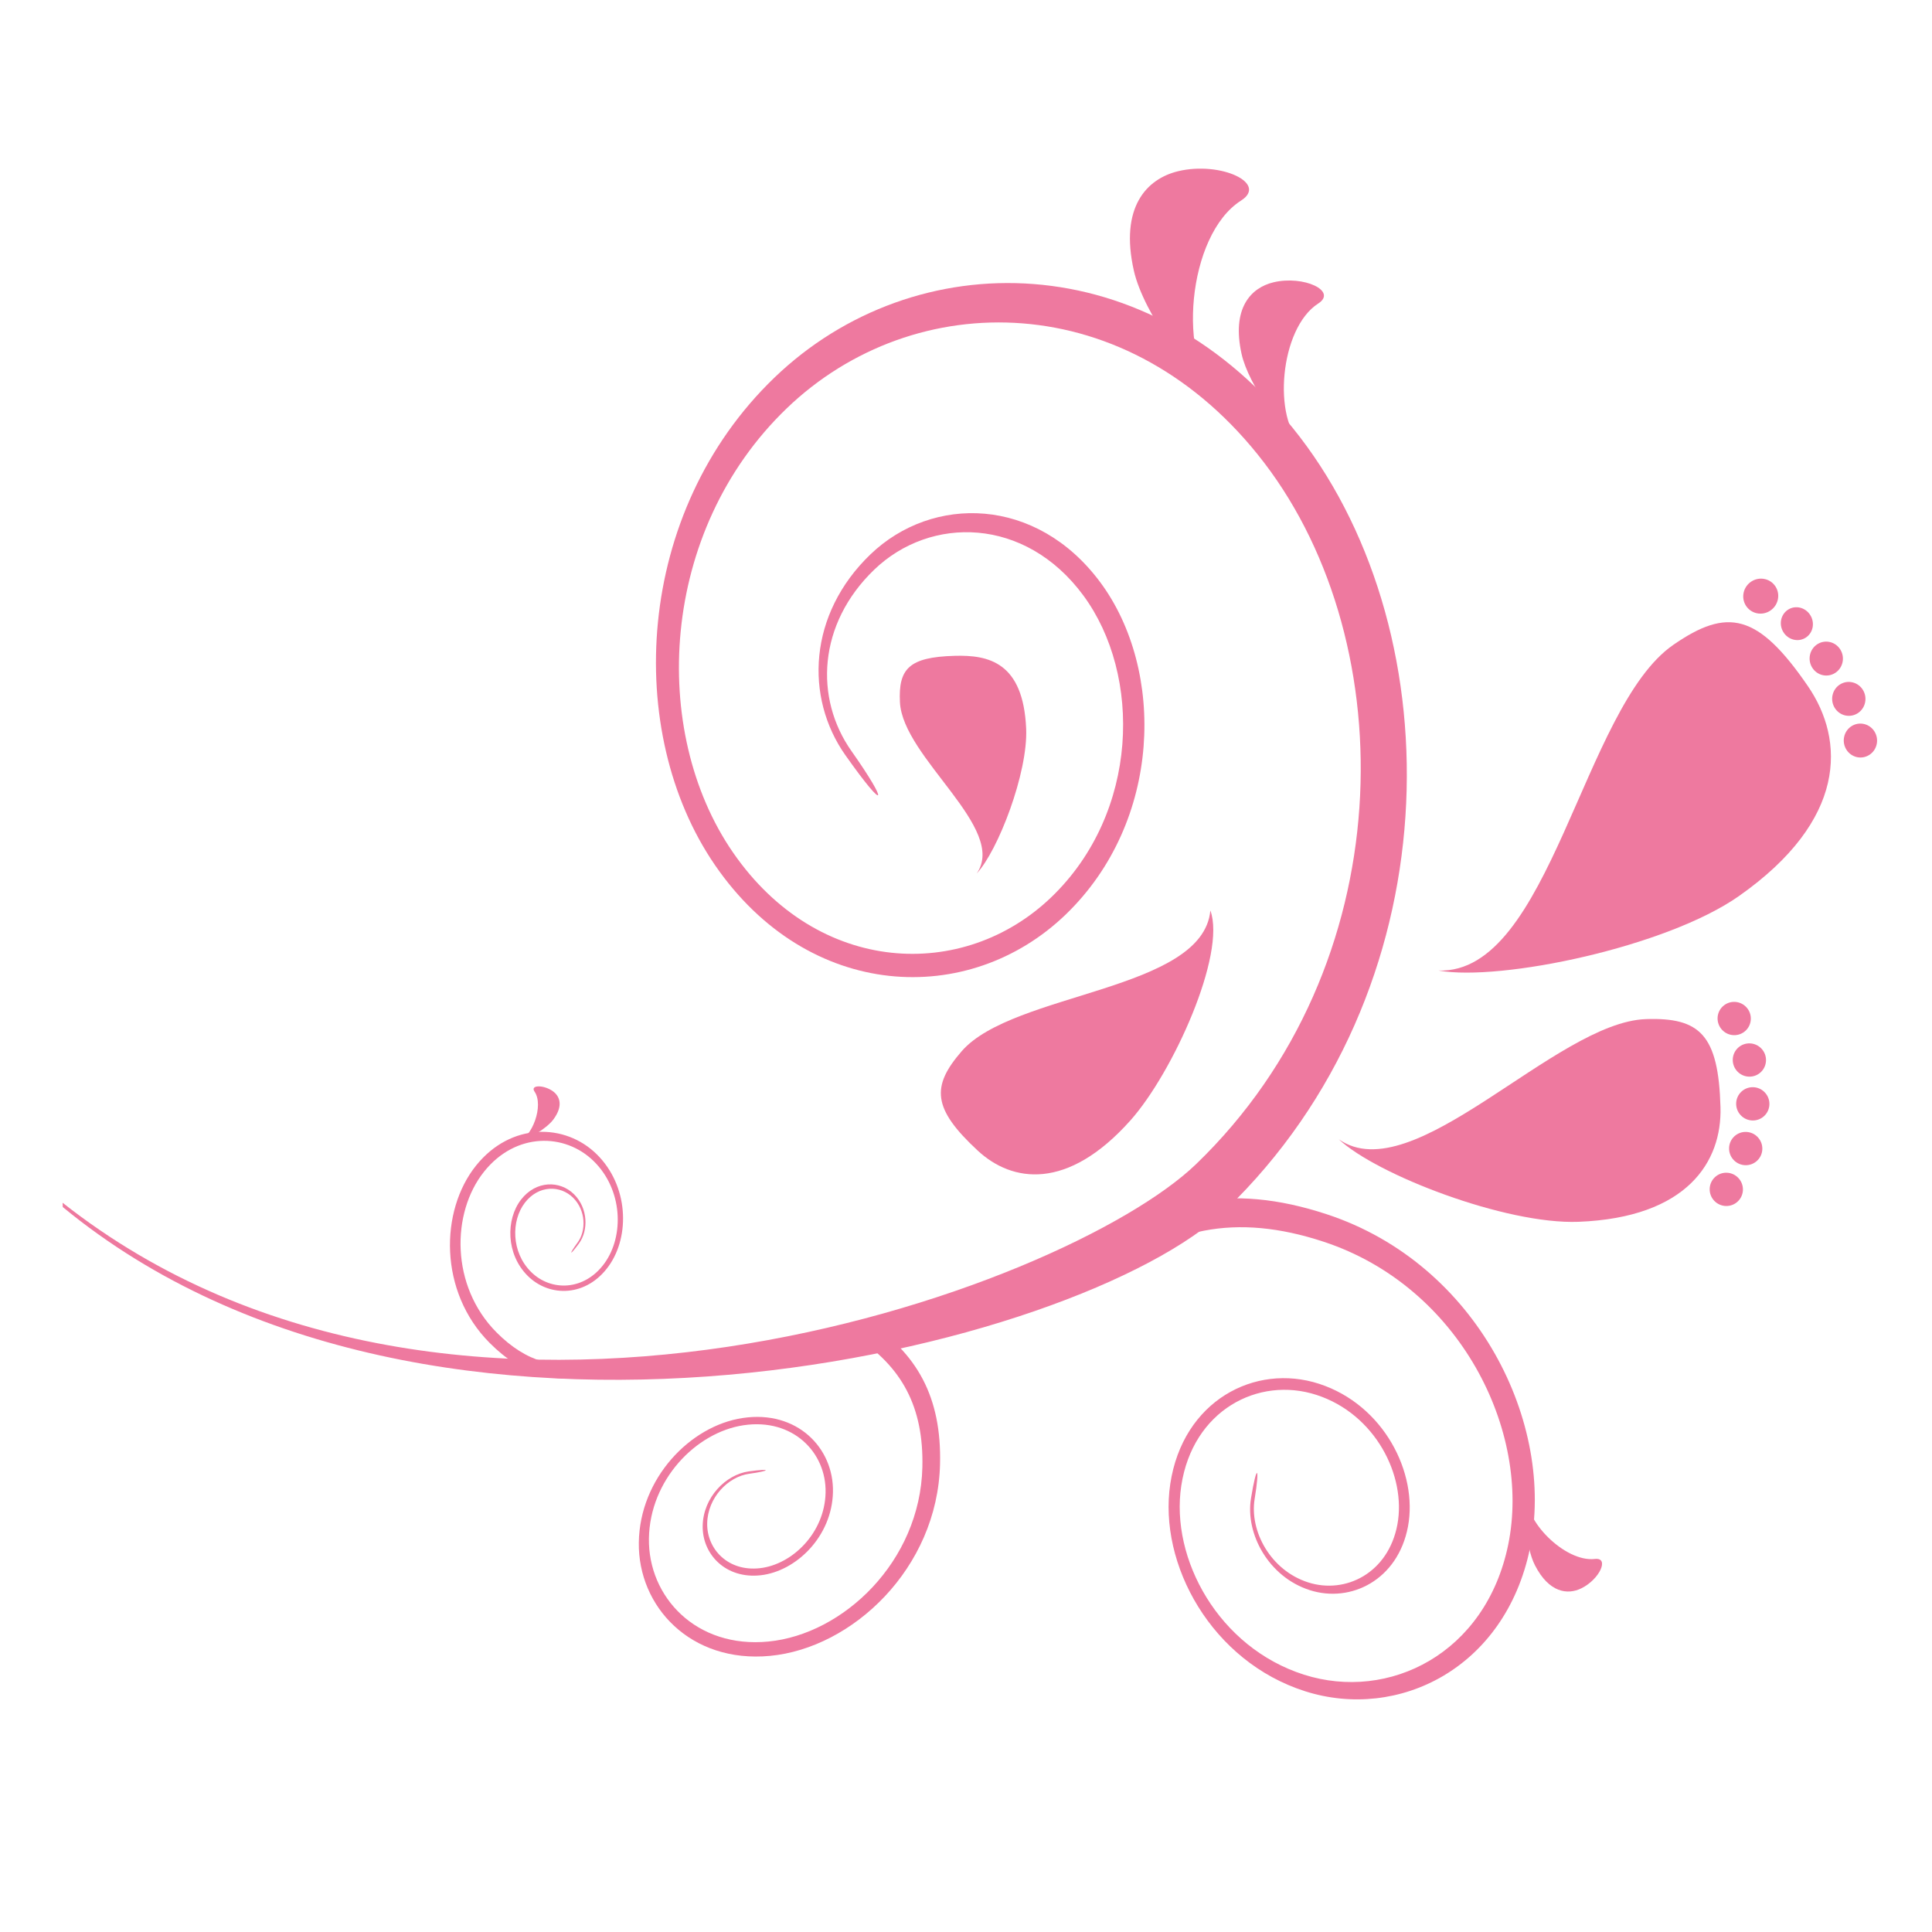
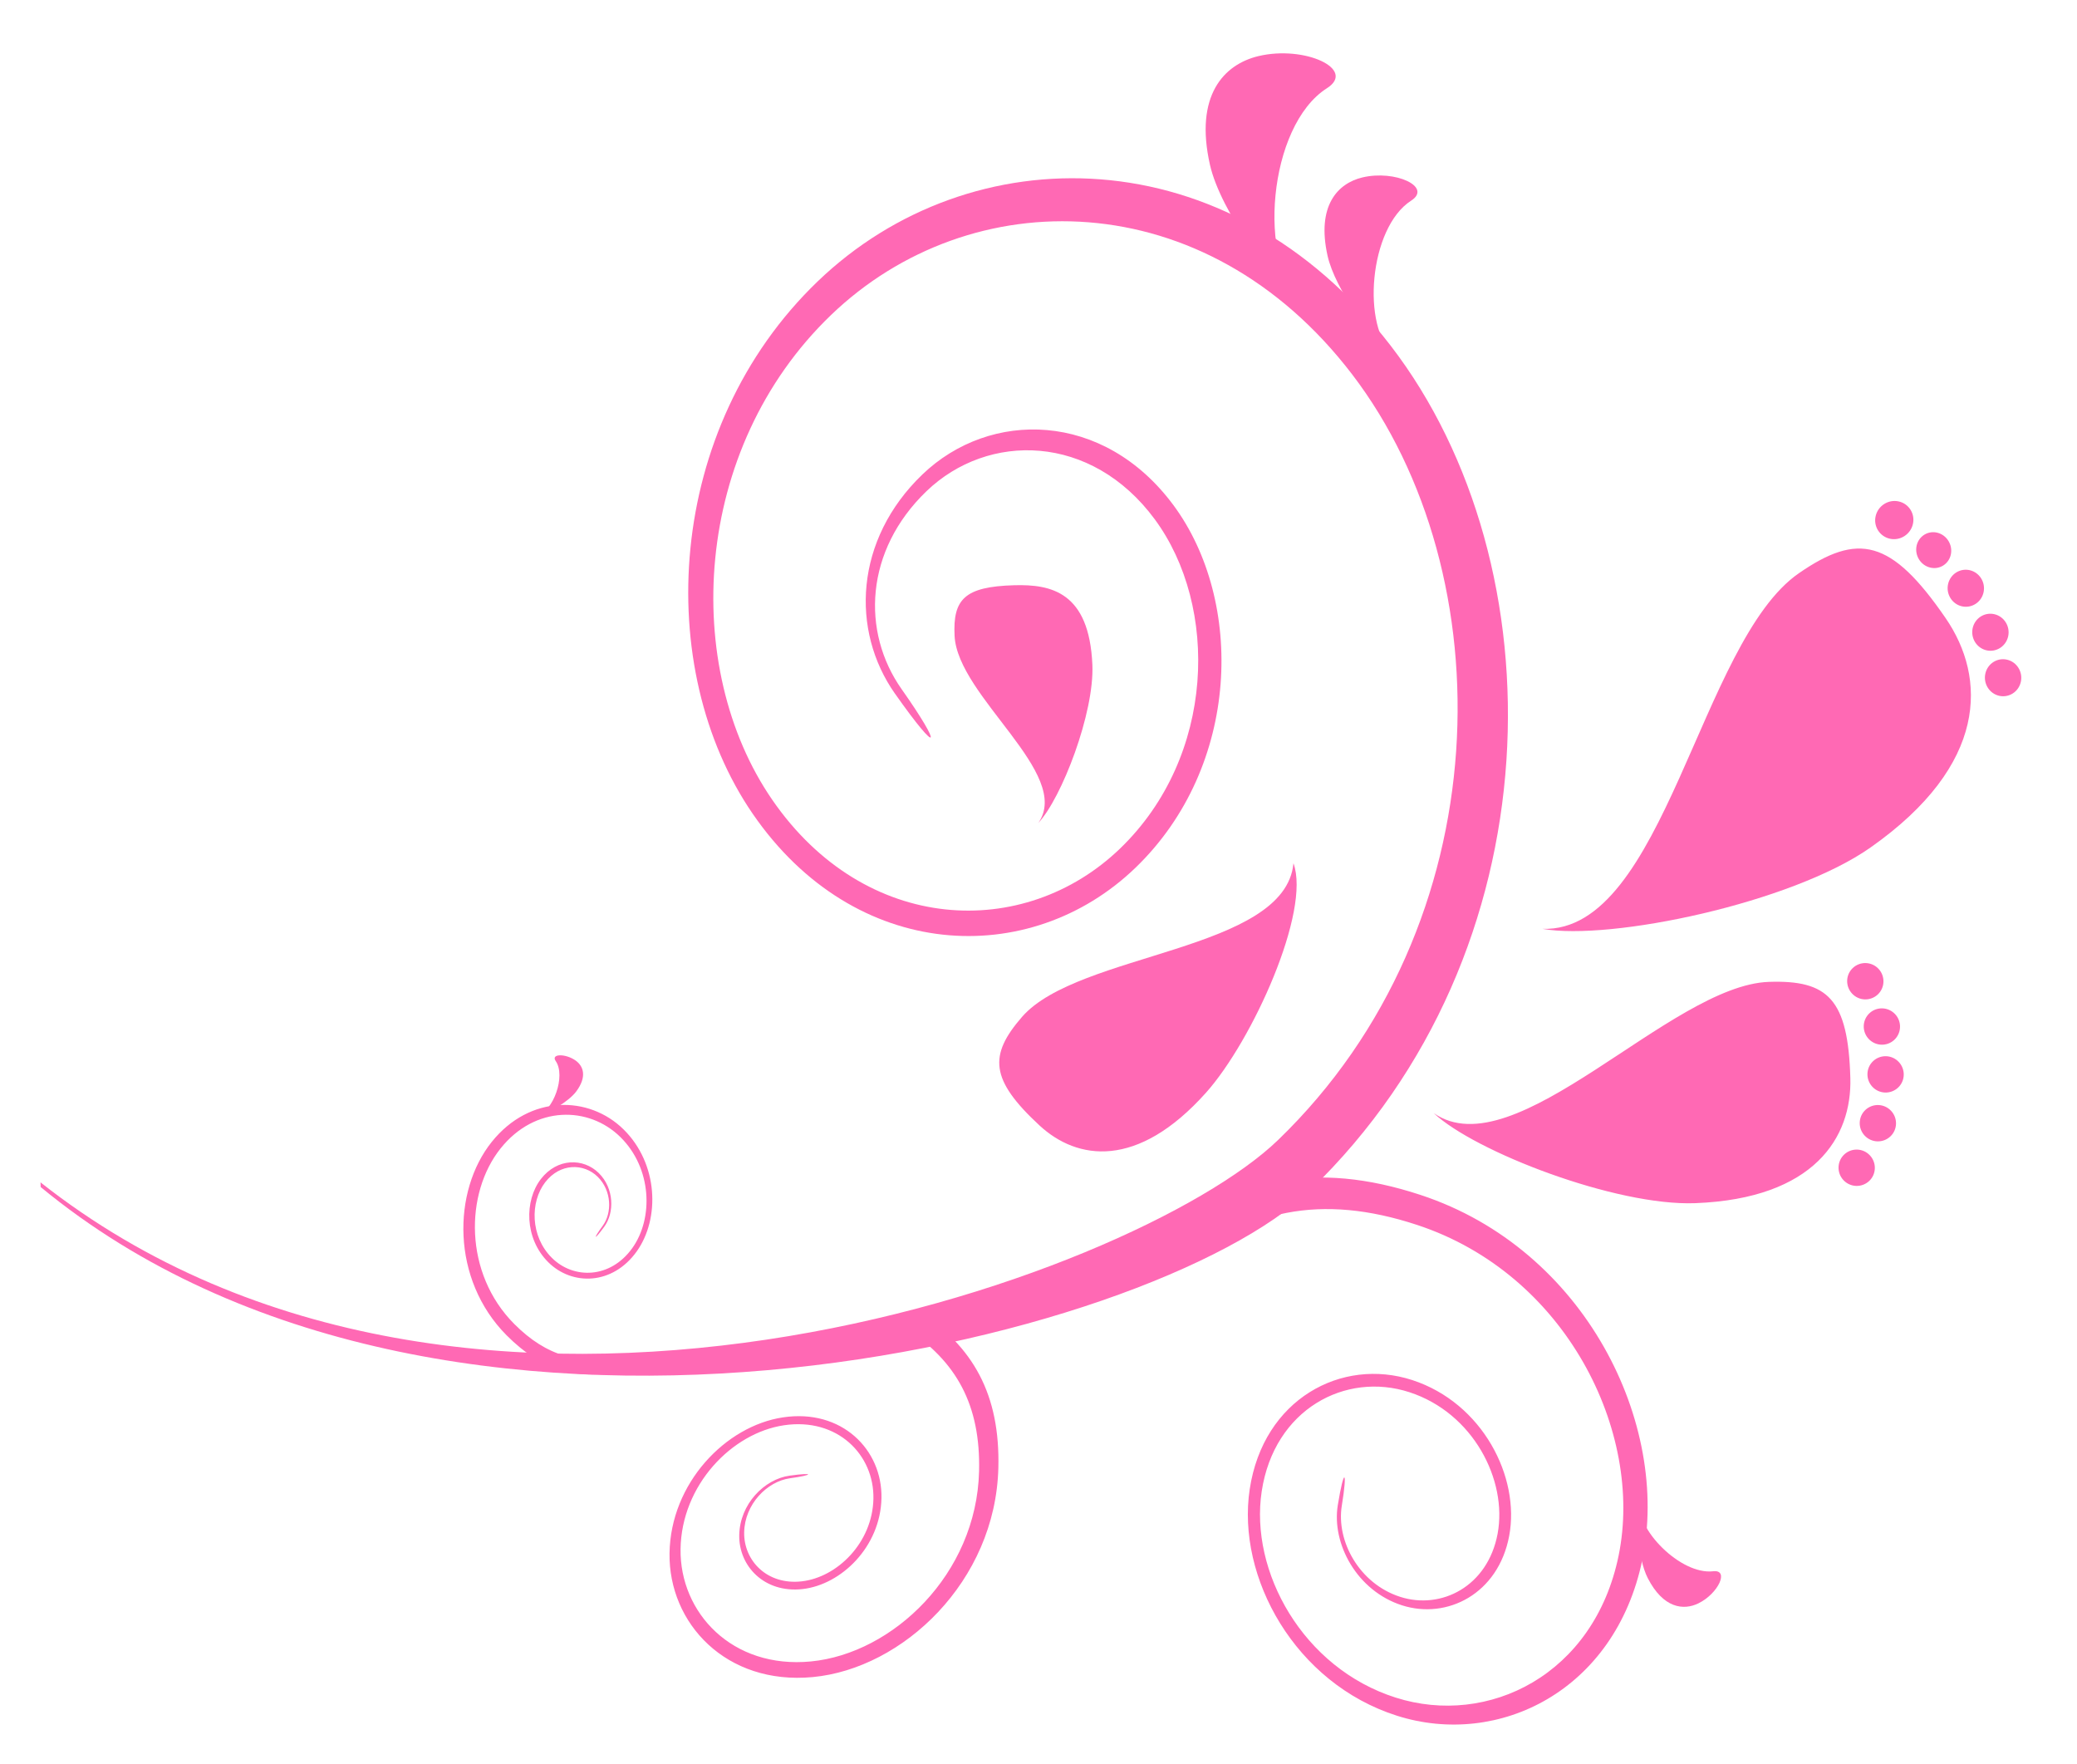
- <svg xmlns="http://www.w3.org/2000/svg" viewBox="0 0 500 500" version="1.1" id="svg3843">
-   <defs id="defs3847" />
-   <g transform="matrix(.73923 0 0 .73923 -28.067 -36.937)" fill="#ed5050" fill-rule="evenodd" id="g3841" style="fill:#ee799f;fill-opacity:1;stroke:none;stroke-opacity:1">
-     <path d="m333.94 314.37c-14.306-20.306-12.968-49.422 8.742-70.298 21.711-20.876 58.151-20.413 80.524 9.802 22.731 30.705 21.658 83.69-12.16 116.28-33.831 32.599-89.995 30.387-122.77-17.326-31.977-46.561-28.188-123.55 20.836-170.68 48.972-47.077 131.68-47.104 183.78 20.611 54.071 70.272 53.475 194.3-25.79 270.75-50.667 48.892-278.09 105.47-407.16-0.967l-0.053-1.497c137.4 108.33 350.97 30.692 396.86-13.564 71.795-69.238 72.629-181.61 23.79-245.52-47.223-61.794-122.52-61.94-167.14-19.035-44.667 42.944-48.018 113.1-18.85 155.43 29.831 43.289 80.842 45.223 111.55 15.644 30.692-29.579 31.725-77.676 11.114-105.6-20.307-27.513-53.449-27.976-73.199-8.981-19.75 19.008-20.969 45.051-7.934 63.516 13.154 18.651 12.332 21.962-2.133 1.431z" id="path3781" style="fill:#ee799f;fill-opacity:1;stroke:none;stroke-opacity:1" />
-     <path d="m475.93 574.53c-2.027 12.372 6.12 27.499 20.585 32.136 14.452 4.623 30.864-3.643 34.374-22.24 3.563-18.902-8.557-42.653-31.089-49.992-22.611-7.352-47.753 6.067-52.124 35.01-4.252 28.215 14.544 62.244 47.236 72.629 32.546 10.345 69.927-7.974 78.67-49.952 9.06-43.607-18.293-99.652-71.093-117.04-33.924-11.18-60.549-5.484-85.677 16.068l6.848 7.974c22.823-19.432 46.932-24.559 77.65-14.452 47.832 15.723 72.775 66.43 64.682 106.02-7.829 38.268-41.832 55.012-71.504 45.567-29.791-9.471-46.879-40.507-42.958-66.178 4.014-26.281 26.85-38.428 47.369-31.751 20.452 6.65 31.486 28.201 28.281 45.382-3.166 16.916-18.094 24.453-31.235 20.24-13.18-4.212-20.585-17.988-18.73-29.248 1.868-11.364 0.755-12.689-1.285-0.172z" id="path3783" style="fill:#ee799f;fill-opacity:1;stroke:none;stroke-opacity:1" />
-     <path d="m300.12 565.09c-8.094 1.113-15.988 9.127-16.147 19.088-0.172 9.948 8.08 18.651 20.32 17.273 12.438-1.404 24.969-13.591 25.287-29.129 0.331-15.578-12.743-28.758-31.592-25.923-18.399 2.755-36.056 21.101-36.374 43.594-0.318 22.4 18.108 42.295 45.912 39.686 28.877-2.702 58.641-30.652 59.542-67.092 0.583-23.419-7.961-39.01-26.122-50.614l-3.669 5.828c16.399 10.571 24.122 24.691 23.605 45.885-0.808 33.023-27.698 58.429-53.899 60.973-25.3 2.464-42.123-15.631-41.832-36.056 0.305-20.492 16.425-37.182 33.156-39.673 17.127-2.543 28.983 9.431 28.692 23.578-0.291 14.107-11.644 25.181-22.956 26.466-11.127 1.285-18.638-6.623-18.492-15.684 0.159-9.06 7.352-16.359 14.703-17.366 7.431-1.021 8.052-1.962-0.132-0.835z" id="path3785" style="fill:#ee799f;fill-opacity:1;stroke:none;stroke-opacity:1" />
-     <path d="m240.65 485.31c3.378-4.583 3.192-12.398-1.735-17.26-4.914-4.848-13.286-4.888-18.545 1.907-5.338 6.915-5.312 19.035 2.331 26.665 7.67 7.643 20.638 7.405 28.374-3.417 7.55-10.544 6.928-28.201-4.212-39.156-11.087-10.902-30.043-11.206-42.242 3.987-12.664 15.776-13.101 44.11 4.755 62.059 11.471 11.524 23.459 14.717 38.096 11.18l-1.139-4.649c-13.273 3.166-24.122 0.252-34.507-10.173-16.187-16.24-15.869-41.911-4.411-56.27 11.061-13.882 28.321-13.63 38.428-3.683 10.147 9.975 10.69 26.069 3.802 35.659-7.047 9.802-18.823 10.001-25.777 3.073-6.941-6.915-6.981-17.922-2.133-24.214 4.769-6.199 12.385-6.173 16.862-1.748 4.477 4.424 4.649 11.538 1.576 15.71-3.1 4.212-2.927 4.981 0.477 0.331z" id="path3787" style="fill:#ee799f;fill-opacity:1;stroke:none;stroke-opacity:1" />
-     <path d="m379.88 355.8c7.484-7.961 18.015-35.301 17.339-50.76-1.02-23.314-13.22-25.817-25.088-25.473-15.896 0.45-19.684 4.49-19.101 16.24 0.979 19.484 37.896 44.215 26.85 59.992z" id="path3789" style="fill:#ee799f;fill-opacity:1;stroke:none;stroke-opacity:1" />
-     <path d="m461.71 368.72c5.616 15.339-13.14 56.866-28.029 73.543-22.055 24.691-41.381 21.658-53.396 10.544-15.922-14.743-16.333-22.506-5.63-34.824 18.002-20.73 84.42-20.97 87.055-49.263z" id="path3791" style="fill:#ee799f;fill-opacity:1;stroke:none;stroke-opacity:1" />
-     <path d="m464.72 188.9c-9.219-5.709-26.426-29.248-29.791-44.15-5.02-22.214 4.451-32.215 15.578-34.864 14.809-3.51 31.486 4.226 21.936 10.306-18.982 12.081-22.413 56.375-7.723 68.708z" id="path3793" style="fill:#ee799f;fill-opacity:1;stroke:none;stroke-opacity:1" />
-     <path d="m493.95 205.79c-6.597-4.12-18.889-21.088-21.3-31.844-3.576-16.015 3.192-23.234 11.14-25.142 10.584-2.53 22.506 3.047 15.67 7.431-13.563 8.715-16.015 40.666-5.51 49.554z" id="path3795" style="fill:#ee799f;fill-opacity:1;stroke:none;stroke-opacity:1" />
-     <path d="m572.81 573.37c-1.616 4.689-0.768 18.148 2.517 24.559 4.928 9.643 11.445 10.478 16.266 8.094 6.398-3.139 9.961-10.888 4.716-10.279-10.491 1.23-25.102-13.751-23.499-22.373z" id="path3797" style="fill:#ee799f;fill-opacity:1;stroke:none;stroke-opacity:1" />
-     <path d="m219.12 449.76c3.033-0.45 10.08-4.53 12.558-7.842 3.576-4.808 2.292-8.146-0.132-9.907-3.219-2.331-8.094-2.265-6.438 0.119 3.325 4.819-0.782 16.093-5.987 17.63z" id="path3799" style="fill:#ee799f;fill-opacity:1;stroke:none;stroke-opacity:1" />
-     <path d="m541.6 389.75c21.79 3.881 79.849-8.266 105.2-26.108 37.765-26.559 37.169-54.442 24.068-73.517-17.498-25.473-28.162-27.486-47.091-14.399-31.751 21.95-43.104 115.34-82.18 114.02z" id="path3801" style="fill:#ee799f;fill-opacity:1;stroke:none;stroke-opacity:1" />
-     <path d="m506.67 448.82c13.127 12.359 58.416 29.884 83.942 28.89 38.11-1.484 50.23-21.075 49.687-40.136-0.715-25.353-7.193-31.46-26.122-30.824-31.672 1.086-81.398 60.363-107.51 42.07z" id="path3803" style="fill:#ee799f;fill-opacity:1;stroke:none;stroke-opacity:1" />
-     <path d="m 649.328,402.554 c 2.212,2.345 2.106,6.04 -0.225,8.239 -2.331,2.199 -6.014,2.093 -8.226,-0.265 -2.212,-2.345 -2.119,-6.027 0.212,-8.226 2.345,-2.212 6.027,-2.093 8.239,0.252 z" id="path3817" style="fill:#ee799f;fill-opacity:1;stroke:none;stroke-opacity:1" />
-     <path d="m 654.642,417.083 c 2.212,2.345 2.106,6.04 -0.225,8.239 -2.331,2.199 -6.014,2.08 -8.226,-0.265 -2.212,-2.345 -2.119,-6.027 0.225,-8.239 2.331,-2.197 6.014,-2.08 8.226,0.265 z" id="path3819" style="fill:#ee799f;fill-opacity:1;stroke:none;stroke-opacity:1" />
-     <path d="m 655.828,432.428 c 2.212,2.345 2.119,6.027 -0.212,8.226 -2.346,2.212 -6.027,2.093 -8.239,-0.252 -2.212,-2.345 -2.106,-6.04 0.225,-8.239 2.333,-2.198 6.014,-2.092 8.226,0.265 z" id="path3821" style="fill:#ee799f;fill-opacity:1;stroke:none;stroke-opacity:1" />
-     <path d="m 668.269,262.738 c 3.007,0.795 4.901,3.894 4.265,6.954 -0.649,3.073 -3.63,4.967 -6.663,4.199 -3.06,-0.755 -4.994,-3.908 -4.318,-7.007 0.69,-3.086 3.696,-4.941 6.716,-4.146 z" id="path3829" style="fill:#ee799f;fill-opacity:1;stroke:none;stroke-opacity:1" />
-     <path d="m 678.64,274.75 c 3.113,0.742 5.073,3.908 4.385,7.074 -0.689,3.192 -3.788,5.206 -6.941,4.504 -3.166,-0.715 -5.166,-3.934 -4.438,-7.153 0.729,-3.207 3.868,-5.179 6.994,-4.424 z" id="path3831" style="fill:#ee799f;fill-opacity:1;stroke:none;stroke-opacity:1" />
-     <path d="m 655.832,252.698 c 3.259,0.729 5.285,3.974 4.53,7.246 -0.755,3.298 -4.027,5.418 -7.338,4.716 -3.325,-0.715 -5.391,-4 -4.596,-7.325 0.795,-3.312 4.12,-5.39 7.405,-4.636 z" id="path3833" style="fill:#ee799f;fill-opacity:1;stroke:none;stroke-opacity:1" />
-     <path id="path33" d="m 653.35,448.084 c 2.212,2.345 2.119,6.027 -0.212,8.226 -2.346,2.212 -6.027,2.093 -8.239,-0.252 -2.212,-2.345 -2.106,-6.04 0.225,-8.239 2.333,-2.198 6.014,-2.092 8.226,0.265 z" style="fill:#ee799f;fill-opacity:1;stroke:none;stroke-opacity:1" />
-     <path d="m 646.557,462.37 c 2.212,2.345 2.119,6.027 -0.212,8.226 -2.346,2.212 -6.027,2.093 -8.239,-0.252 -2.212,-2.345 -2.106,-6.04 0.225,-8.239 2.333,-2.198 6.014,-2.092 8.226,0.265 z" id="path35" style="fill:#ee799f;fill-opacity:1;stroke:none;stroke-opacity:1" />
-     <path id="path37" d="m 686.532,288.859 c 3.113,0.742 5.073,3.908 4.385,7.074 -0.689,3.192 -3.788,5.206 -6.941,4.504 -3.166,-0.715 -5.166,-3.934 -4.438,-7.153 0.729,-3.207 3.868,-5.179 6.994,-4.424 z" style="fill:#ee799f;fill-opacity:1;stroke:none;stroke-opacity:1" />
-     <path d="m 690.597,303.447 c 3.113,0.742 5.073,3.908 4.385,7.074 -0.689,3.192 -3.788,5.206 -6.941,4.504 -3.166,-0.715 -5.166,-3.934 -4.438,-7.153 0.729,-3.207 3.868,-5.179 6.994,-4.424 z" id="path4661" style="fill:#ee799f;fill-opacity:1;stroke:none;stroke-opacity:1" />
+ <svg xmlns="http://www.w3.org/2000/svg" viewBox="0 0 492.395 418">
+   <g fill="#ff69b4" fill-rule="evenodd" clip-rule="evenodd">
+     <path d="M212.19 164.454c-10.575-15.01-9.585-36.534 6.463-51.966 16.05-15.432 42.987-15.09 59.526 7.246 16.803 22.698 16.01 61.866-8.99 85.958-25.008 24.098-66.526 22.463-90.754-12.808-23.639-34.42-20.838-91.332 15.402-126.172 36.202-34.8 97.342-34.82 135.856 15.236 39.97 51.947 39.53 143.633-19.065 200.147-37.454 36.142-205.572 77.966-300.985-.715l-.039-1.107c101.57 80.081 259.448 22.689 293.371-10.027 53.073-51.182 53.69-134.251 17.586-181.495-34.908-45.68-90.57-45.788-123.555-14.072-33.019 31.746-35.496 83.607-13.934 114.899 22.052 32 59.76 33.43 82.461 11.564 22.688-21.865 23.452-57.42 8.216-78.062-15.012-20.339-39.511-20.681-54.111-6.64-14.6 14.052-15.501 33.304-5.866 46.954 9.724 13.787 9.116 16.235-1.577 1.057l-.004.003z" />
+     <path d="M317.154 356.772c-1.498 9.146 4.524 20.329 15.217 23.756 10.684 3.418 22.816-2.693 25.41-16.44 2.634-13.973-6.325-31.53-22.981-36.956-16.715-5.435-35.3 4.485-38.532 25.88-3.143 20.858 10.751 46.013 34.918 53.69 24.06 7.648 51.692-5.894 58.155-36.926 6.698-32.235-13.522-73.665-52.554-86.52-25.077-8.264-44.76-4.053-63.335 11.879l5.063 5.894c16.871-14.364 34.693-18.154 57.4-10.683 35.36 11.623 53.798 49.107 47.816 78.373-5.788 28.289-30.924 40.667-52.858 33.685-22.023-7.002-34.655-29.944-31.756-48.921 2.967-19.428 19.848-28.407 35.017-23.471 15.118 4.915 23.275 20.847 20.906 33.547-2.34 12.505-13.376 18.077-23.09 14.962-9.743-3.113-15.217-13.297-13.846-21.62 1.38-8.401.558-9.38-.95-.128zM187.19 349.794c-5.983.823-11.819 6.747-11.936 14.11-.127 7.354 5.973 13.788 15.02 12.77 9.195-1.039 18.459-10.048 18.694-21.534.245-11.515-9.42-21.259-23.354-19.163-13.601 2.037-26.654 15.599-26.889 32.226-.235 16.559 13.386 31.266 33.94 29.337 21.347-1.997 43.349-22.659 44.015-49.596.431-17.312-5.885-28.838-19.31-37.416l-2.712 4.309c12.122 7.814 17.831 18.252 17.45 33.92-.598 24.41-20.476 43.192-39.845 45.072-18.702 1.822-31.138-11.555-30.923-26.653.225-15.149 12.142-27.486 24.51-29.328 12.66-1.88 21.425 6.972 21.21 17.43-.215 10.428-8.608 18.614-16.97 19.564-8.225.95-13.778-4.896-13.67-11.594.118-6.697 5.435-12.093 10.87-12.837 5.492-.755 5.951-1.45-.098-.618l-.002.001zM143.228 290.818c2.497-3.388 2.36-9.165-1.282-12.759-3.633-3.584-9.822-3.613-13.71 1.41-3.945 5.112-3.926 14.072 1.724 19.712 5.67 5.65 15.256 5.474 20.975-2.526 5.58-7.795 5.121-20.847-3.114-28.946-8.196-8.059-22.209-8.284-31.227 2.948-9.361 11.662-9.684 32.607 3.515 45.875 8.48 8.52 17.342 10.88 28.162 8.265l-.842-3.437c-9.812 2.34-17.832.187-25.508-7.52-11.966-12.005-11.731-30.982-3.261-41.596 8.176-10.262 20.936-10.076 28.407-2.722 7.5 7.373 7.902 19.27 2.81 26.36-5.209 7.246-13.914 7.393-19.055 2.272-5.13-5.112-5.16-13.249-1.576-17.9 3.525-4.582 9.155-4.563 12.464-1.293 3.31 3.27 3.437 8.53 1.166 11.613-2.291 3.115-2.164 3.683.352.244zM246.151 195.08c5.533-5.884 13.317-26.095 12.818-37.523-.754-17.234-9.773-19.084-18.546-18.83-11.751.333-14.551 3.32-14.12 12.005.723 14.403 28.014 32.685 19.848 44.348zM306.642 204.632c4.152 11.339-9.713 42.037-20.72 54.365-16.303 18.252-30.59 16.01-39.472 7.794-11.77-10.898-12.073-16.637-4.161-25.743 13.308-15.324 62.406-15.501 64.353-36.416zM308.867 71.703c-6.815-4.22-19.535-21.62-22.022-32.637-3.711-16.421 3.29-23.814 11.516-25.772 10.947-2.595 23.275 3.124 16.215 7.618-14.032 8.93-16.568 41.674-5.709 50.791zM330.475 84.189c-4.877-3.046-13.963-15.59-15.746-23.54-2.644-11.839 2.36-17.176 8.235-18.586 7.825-1.87 16.638 2.252 11.584 5.493C324.522 54 322.71 77.62 330.475 84.19z" />
+     <path d="M388.77 355.915c-1.194 3.466-.567 13.416 1.861 18.155 3.643 7.128 8.46 7.745 12.025 5.983 4.73-2.32 7.363-8.049 3.486-7.599-7.755.91-18.556-10.165-17.371-16.539zM127.312 264.539c2.243-.333 7.452-3.349 9.284-5.797 2.643-3.555 1.694-6.022-.098-7.324-2.38-1.723-5.983-1.674-4.759.088 2.458 3.563-.577 11.897-4.427 13.033zM365.7 220.178c16.107 2.868 59.026-6.11 77.766-19.3 27.917-19.633 27.477-40.245 17.792-54.346-12.935-18.83-20.818-20.319-34.81-10.644-23.472 16.226-31.865 85.262-60.75 84.287l.001.003zM339.878 263.844c9.704 9.136 43.183 22.091 62.053 21.356 28.172-1.097 37.131-15.58 36.73-29.67-.529-18.741-5.318-23.256-19.31-22.786-23.413.803-60.172 44.623-79.475 31.1h.002zM445.335 229.643c1.635 1.733 1.557 4.465-.166 6.09a4.293 4.293 0 0 1-6.081-.196c-1.635-1.733-1.567-4.455.157-6.08a4.304 4.304 0 0 1 6.09.186zM449.263 240.383c1.636 1.733 1.557 4.465-.166 6.09-1.723 1.626-4.446 1.538-6.08-.195s-1.567-4.456.166-6.091c1.723-1.624 4.445-1.537 6.08.196zM450.14 251.726c1.635 1.734 1.567 4.456-.157 6.081a4.304 4.304 0 0 1-6.09-.186c-1.635-1.733-1.557-4.465.166-6.09a4.296 4.296 0 0 1 6.081.195zM459.337 126.286c2.223.588 3.623 2.879 3.153 5.141-.48 2.272-2.684 3.672-4.926 3.104-2.262-.558-3.691-2.889-3.192-5.18.51-2.281 2.732-3.651 4.965-3.065zM467.004 135.167c2.301.548 3.75 2.889 3.242 5.228-.51 2.36-2.8 3.849-5.131 3.33-2.34-.529-3.82-2.908-3.281-5.288.538-2.37 2.859-3.828 5.17-3.27zM450.144 118.865c2.409.54 3.907 2.938 3.349 5.357-.559 2.438-2.977 4.005-5.425 3.486a4.454 4.454 0 0 1-3.397-5.415c.587-2.449 3.044-3.985 5.473-3.428zM448.308 263.3c1.636 1.733 1.567 4.455-.156 6.08a4.304 4.304 0 0 1-6.09-.186c-1.636-1.733-1.558-4.465.165-6.09a4.296 4.296 0 0 1 6.081.196zM443.287 273.86c1.635 1.734 1.566 4.456-.157 6.081a4.304 4.304 0 0 1-6.09-.186c-1.636-1.733-1.557-4.465.166-6.09a4.296 4.296 0 0 1 6.08.195zM472.837 145.597c2.302.548 3.75 2.889 3.242 5.228-.51 2.36-2.8 3.849-5.131 3.33-2.34-.529-3.819-2.908-3.28-5.288.538-2.37 2.859-3.828 5.17-3.27zM475.842 156.38c2.302.548 3.75 2.889 3.242 5.228-.51 2.36-2.8 3.849-5.131 3.33-2.34-.529-3.819-2.908-3.28-5.288.538-2.37 2.859-3.828 5.17-3.27z" />
  </g>
</svg>
